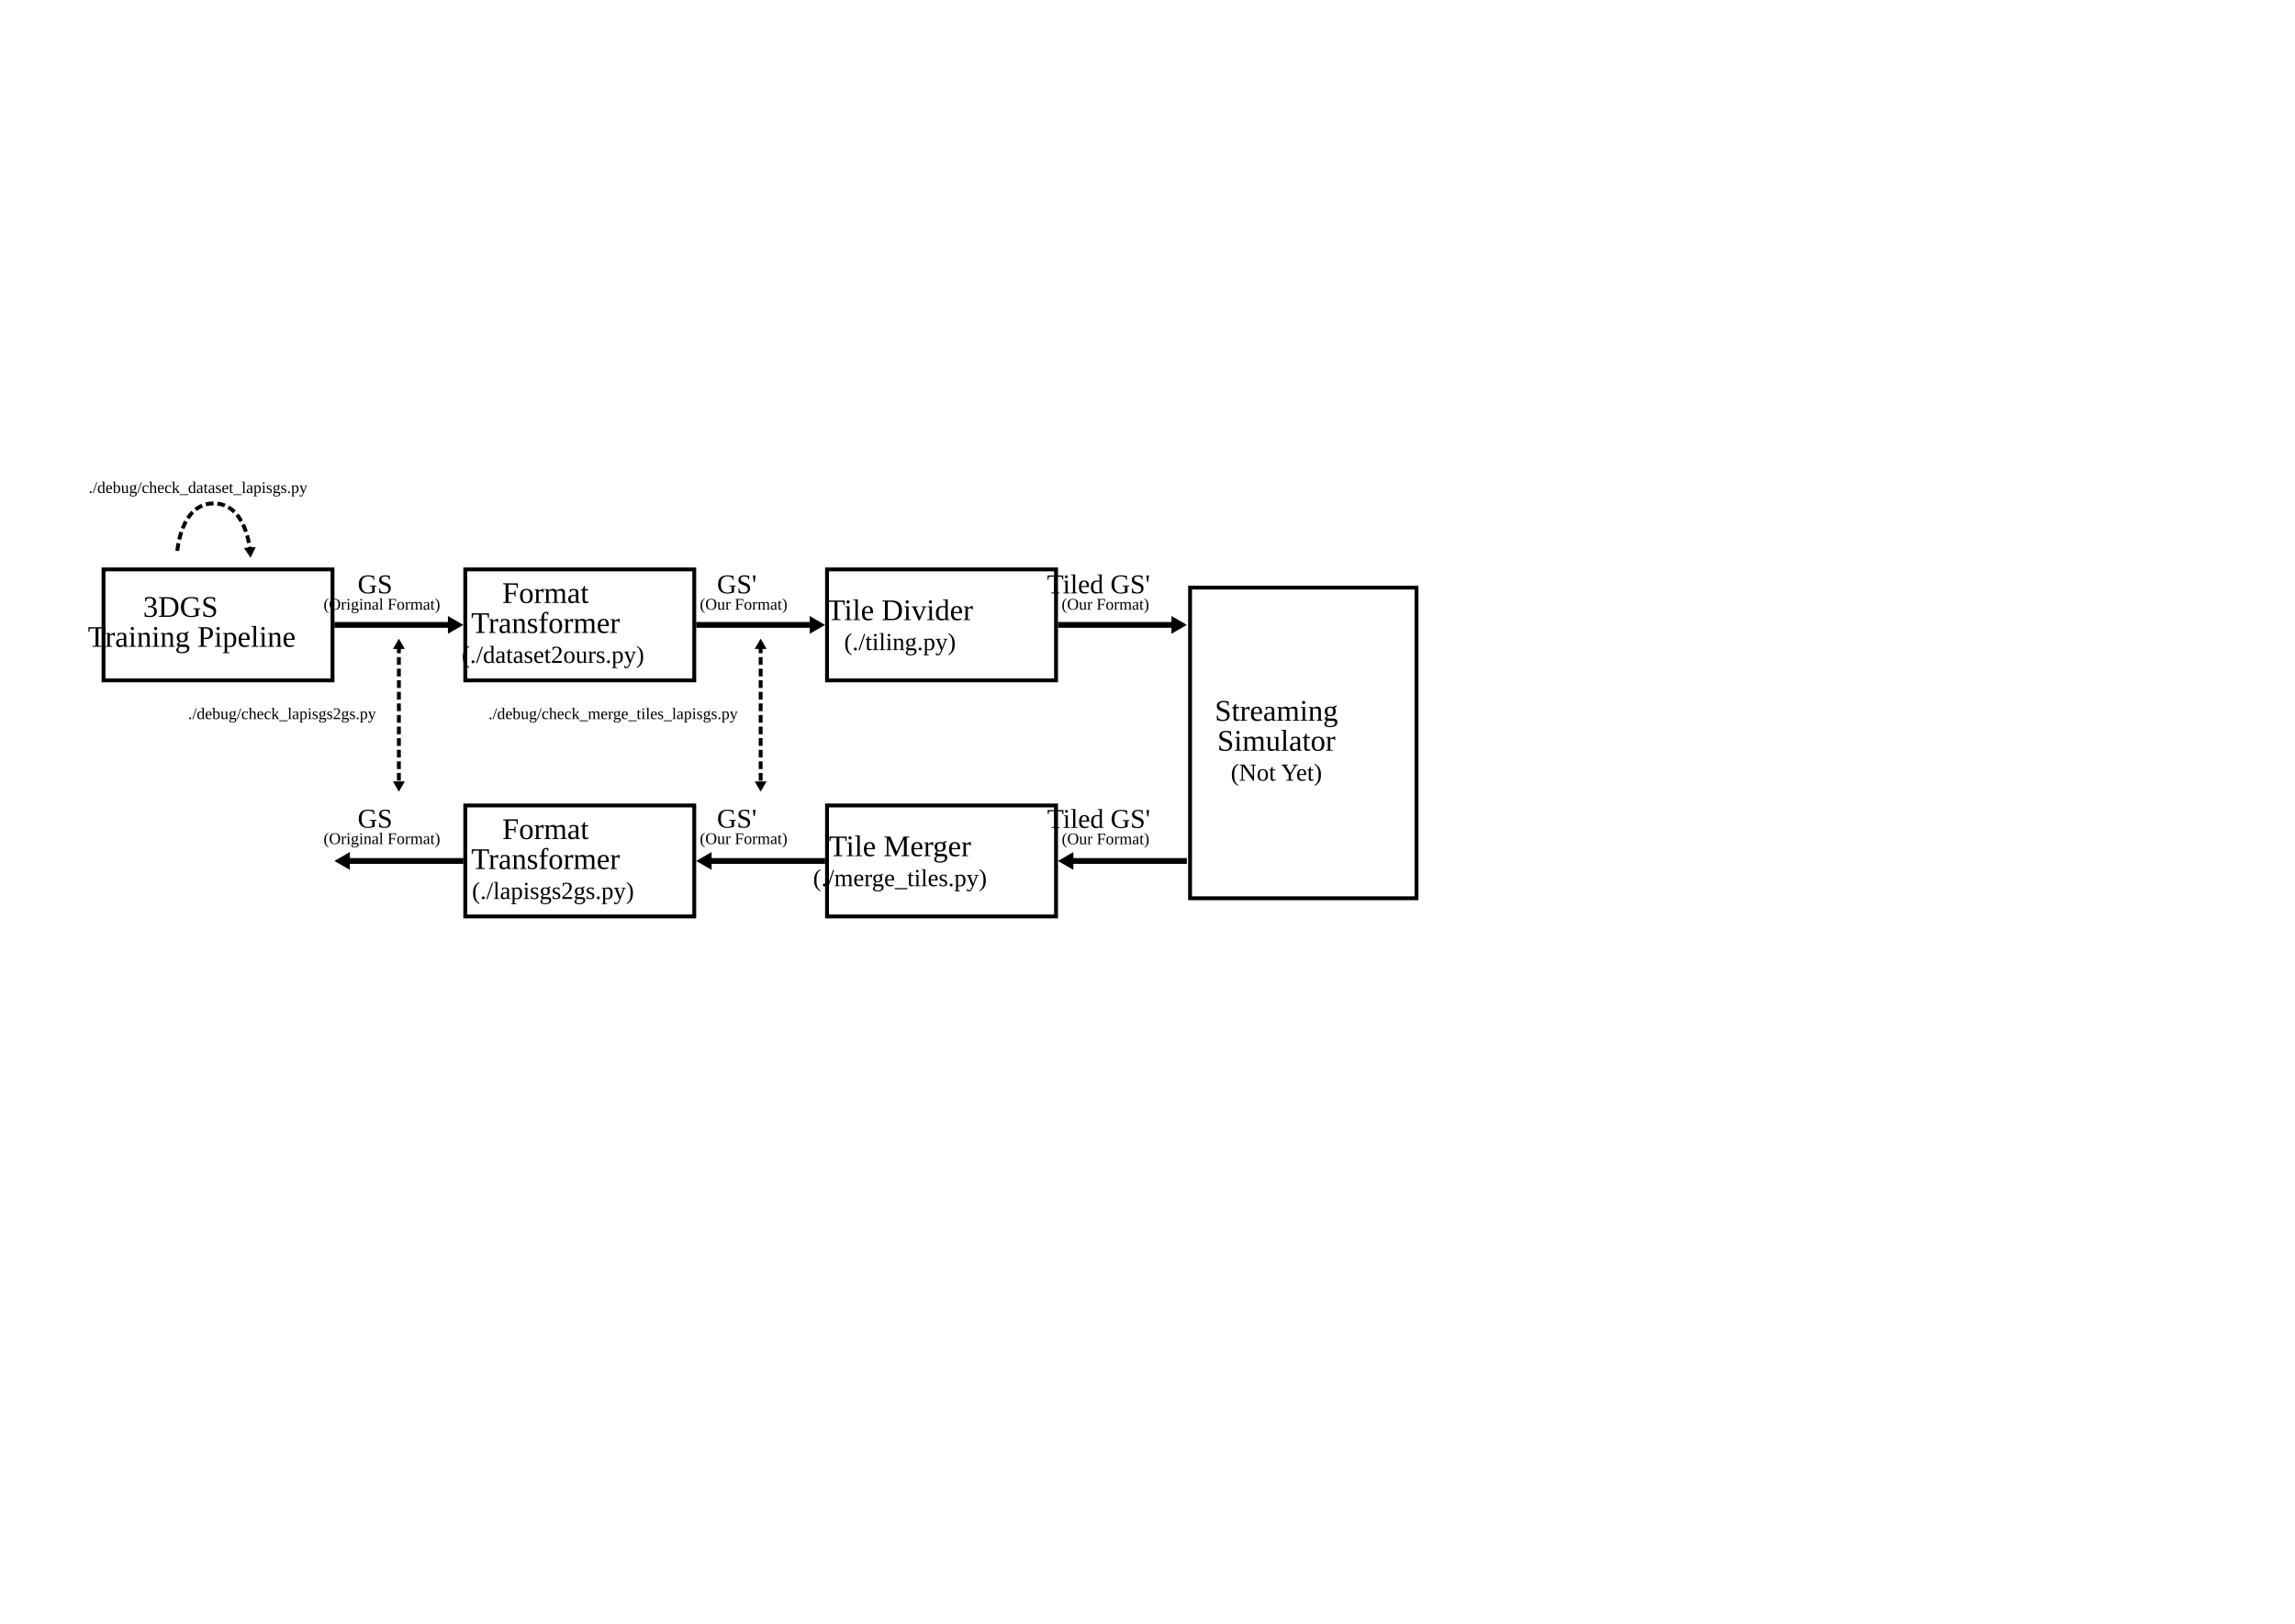
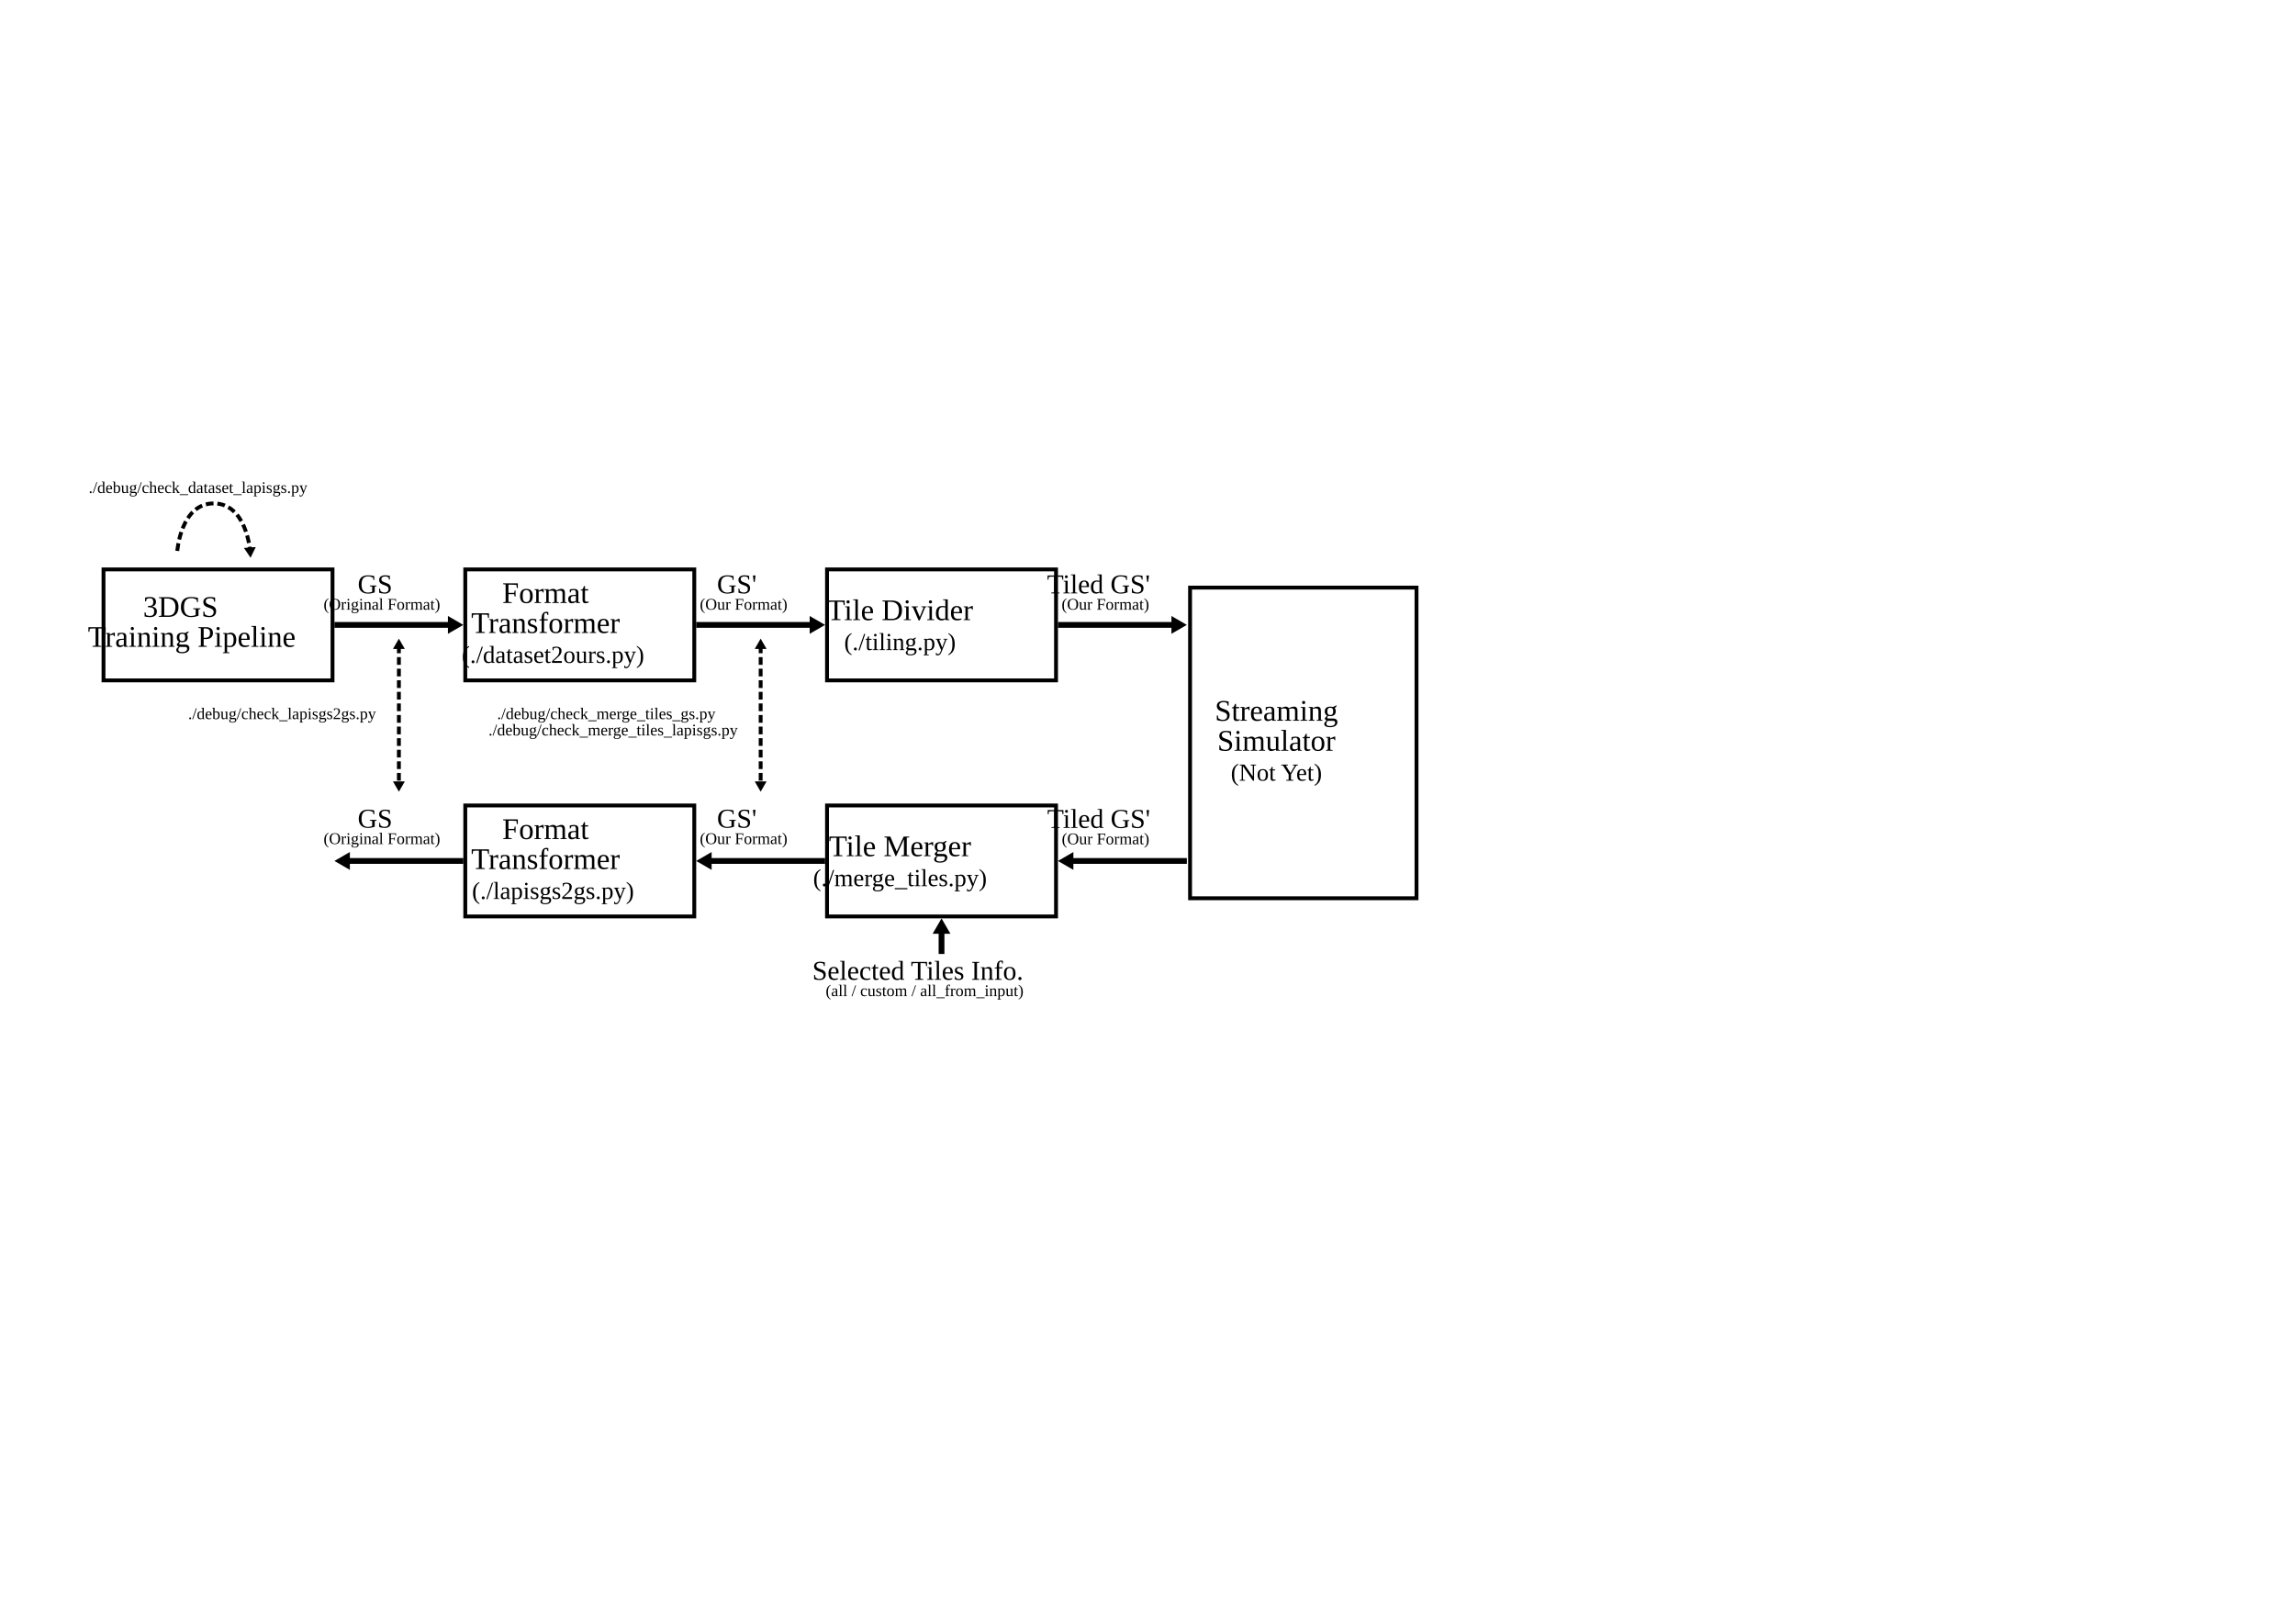
<svg xmlns="http://www.w3.org/2000/svg" width="1189mm" height="841mm" viewBox="0 0 4493.858 3178.583" version="1.1" id="svg1">
  <defs id="defs1">
    <rect x="719.077" y="1175.711" width="40.376" height="33.647" id="rect14" />
    <marker style="overflow:visible" id="Triangle" refX="0" refY="0" orient="auto-start-reverse" markerWidth="0.5" markerHeight="0.5" viewBox="0 0 1 1" preserveAspectRatio="xMidYMid">
      <path transform="scale(0.5)" style="fill:context-stroke;fill-rule:evenodd;stroke:context-stroke;stroke-width:1pt" d="M 5.77,0 -2.88,5 V -5 Z" id="path135" />
    </marker>
    <marker style="overflow:visible" id="Triangle-6" refX="0" refY="0" orient="auto-start-reverse" markerWidth="0.5" markerHeight="0.5" viewBox="0 0 1 1" preserveAspectRatio="xMidYMid">
      <path transform="scale(0.5)" style="fill:context-stroke;fill-rule:evenodd;stroke:context-stroke;stroke-width:1pt" d="M 5.77,0 -2.88,5 V -5 Z" id="path135-8" />
    </marker>
    <marker style="overflow:visible" id="Triangle-6-6" refX="0" refY="0" orient="auto-start-reverse" markerWidth="0.5" markerHeight="0.5" viewBox="0 0 1 1" preserveAspectRatio="xMidYMid">
      <path transform="scale(0.5)" style="fill:context-stroke;fill-rule:evenodd;stroke:context-stroke;stroke-width:1pt" d="M 5.77,0 -2.88,5 V -5 Z" id="path135-8-6" />
    </marker>
    <marker style="overflow:visible" id="Triangle-6-6-2" refX="0" refY="0" orient="auto-start-reverse" markerWidth="0.5" markerHeight="0.5" viewBox="0 0 1 1" preserveAspectRatio="xMidYMid">
      <path transform="scale(0.5)" style="fill:context-stroke;fill-rule:evenodd;stroke:context-stroke;stroke-width:1pt" d="M 5.77,0 -2.88,5 V -5 Z" id="path135-8-6-5" />
    </marker>
    <marker style="overflow:visible" id="Triangle-6-6-2-1" refX="0" refY="0" orient="auto-start-reverse" markerWidth="0.5" markerHeight="0.5" viewBox="0 0 1 1" preserveAspectRatio="xMidYMid">
      <path transform="scale(0.5)" style="fill:context-stroke;fill-rule:evenodd;stroke:context-stroke;stroke-width:1pt" d="M 5.77,0 -2.88,5 V -5 Z" id="path135-8-6-5-8" />
    </marker>
    <marker style="overflow:visible" id="Triangle-6-6-2-1-8" refX="0" refY="0" orient="auto-start-reverse" markerWidth="0.5" markerHeight="0.5" viewBox="0 0 1 1" preserveAspectRatio="xMidYMid">
      <path transform="scale(0.5)" style="fill:context-stroke;fill-rule:evenodd;stroke:context-stroke;stroke-width:1pt" d="M 5.77,0 -2.88,5 V -5 Z" id="path135-8-6-5-8-0" />
    </marker>
    <marker style="overflow:visible" id="Triangle-7" refX="0" refY="0" orient="auto-start-reverse" markerWidth="0.5" markerHeight="0.5" viewBox="0 0 1 1" preserveAspectRatio="xMidYMid">
      <path transform="scale(0.5)" style="fill:context-stroke;fill-rule:evenodd;stroke:context-stroke;stroke-width:1pt" d="M 5.77,0 -2.88,5 V -5 Z" id="path135-1" />
    </marker>
    <marker style="overflow:visible" id="Triangle-2" refX="0" refY="0" orient="auto-start-reverse" markerWidth="0.5" markerHeight="0.5" viewBox="0 0 1 1" preserveAspectRatio="xMidYMid">
      <path transform="scale(0.5)" style="fill:context-stroke;fill-rule:evenodd;stroke:context-stroke;stroke-width:1pt" d="M 5.77,0 -2.88,5 V -5 Z" id="path135-2" />
    </marker>
    <marker style="overflow:visible" id="Triangle-7-9" refX="0" refY="0" orient="auto-start-reverse" markerWidth="0.5" markerHeight="0.5" viewBox="0 0 1 1" preserveAspectRatio="xMidYMid">
      <path transform="scale(0.5)" style="fill:context-stroke;fill-rule:evenodd;stroke:context-stroke;stroke-width:1pt" d="M 5.77,0 -2.88,5 V -5 Z" id="path135-1-4" />
+     </marker>
+     <marker style="overflow:visible" id="Triangle-6-6-2-4" refX="0" refY="0" orient="auto-start-reverse" markerWidth="0.5" markerHeight="0.5" viewBox="0 0 1 1" preserveAspectRatio="xMidYMid">
+       <path transform="scale(0.5)" style="fill:context-stroke;fill-rule:evenodd;stroke:context-stroke;stroke-width:1pt" d="M 5.77,0 -2.88,5 V -5 Z" id="path135-8-6-5-6" />
    </marker>
  </defs>
  <g id="layer1">
    <g id="g3" transform="translate(-278.7038,8.157188)">
      <rect style="opacity:1;fill:none;fill-opacity:1;stroke:#000000;stroke-width:7.559;stroke-miterlimit:7;stroke-dasharray:none;stroke-dashoffset:0;stroke-opacity:1" id="rect2" width="448.415" height="217.295" x="481.389" y="1106.773" />
      <text xml:space="preserve" style="font-size:58.667px;line-height:1;font-family:'Times New Roman';-inkscape-font-specification:'Times New Roman, ';text-decoration-color:#000000;opacity:1;fill:#000000;fill-opacity:1;stroke:none;stroke-width:7.559;stroke-miterlimit:7;stroke-dasharray:none;stroke-dashoffset:0;stroke-opacity:1" x="705.539" y="1199.622" id="text2">
        <tspan id="tspan2" x="705.539" y="1199.622" style="line-height:1;text-align:center;text-anchor:middle">3DGS </tspan>
        <tspan x="705.539" y="1258.289" id="tspan3" style="line-height:1;text-align:center;text-anchor:middle">Training Pipeline</tspan>
      </text>
    </g>
    <g id="g9" transform="translate(35.57926,-6.332802)">
      <rect style="fill:none;fill-opacity:1;stroke:#000000;stroke-width:7.559;stroke-miterlimit:7;stroke-dasharray:none;stroke-dashoffset:0;stroke-opacity:1" id="rect2-9" width="448.415" height="217.295" x="875.468" y="1121.263" />
      <text xml:space="preserve" style="font-size:58.667px;line-height:1;font-family:'Times New Roman';-inkscape-font-specification:'Times New Roman, ';text-decoration-color:#000000;fill:#000000;fill-opacity:1;stroke:none;stroke-width:7.559;stroke-miterlimit:7;stroke-dasharray:none;stroke-dashoffset:0;stroke-opacity:1" x="1098.601" y="1186.969" id="text2-0">
        <tspan x="1098.601" y="1186.969" id="tspan3-3" style="line-height:1;text-align:center;text-anchor:middle">Format</tspan>
        <tspan x="1098.601" y="1245.636" style="line-height:1;text-align:center;text-anchor:middle" id="tspan4">Transformer</tspan>
        <tspan x="1098.601" y="1304.302" style="font-size:48px;line-height:1;text-align:center;text-anchor:middle" id="tspan6">(./dataset2ours.py)</tspan>
      </text>
    </g>
    <g id="g10" transform="translate(28.42319,-18.06509)">
      <rect style="fill:none;fill-opacity:1;stroke:#000000;stroke-width:7.559;stroke-miterlimit:7;stroke-dasharray:none;stroke-dashoffset:0;stroke-opacity:1" id="rect2-9-9" width="448.415" height="217.295" x="882.624" y="1595.202" />
      <text xml:space="preserve" style="font-size:58.667px;line-height:1;font-family:'Times New Roman';-inkscape-font-specification:'Times New Roman, ';text-decoration-color:#000000;fill:#000000;fill-opacity:1;stroke:none;stroke-width:7.559;stroke-miterlimit:7;stroke-dasharray:none;stroke-dashoffset:0;stroke-opacity:1" x="1105.757" y="1660.908" id="text2-0-9">
        <tspan x="1105.757" y="1660.908" id="tspan3-3-2" style="line-height:1;text-align:center;text-anchor:middle">Format</tspan>
        <tspan x="1105.757" y="1719.575" style="line-height:1;text-align:center;text-anchor:middle" id="tspan4-4">Transformer</tspan>
        <tspan x="1105.757" y="1778.242" style="font-size:48px;line-height:1;text-align:center;text-anchor:middle" id="tspan6-3">(./lapisgs2gs.py)</tspan>
      </text>
    </g>
    <rect style="fill:none;fill-opacity:1;stroke:#000000;stroke-width:7.559;stroke-miterlimit:7;stroke-dasharray:none;stroke-dashoffset:0;stroke-opacity:1" id="rect2-9-3-9" width="443.398" height="608.278" x="2330.28" y="1150.542" />
    <text xml:space="preserve" style="font-size:58.667px;line-height:1;font-family:'Times New Roman';-inkscape-font-specification:'Times New Roman, ';text-decoration-color:#000000;fill:#000000;fill-opacity:1;stroke:none;stroke-width:7.559;stroke-miterlimit:7;stroke-dasharray:none;stroke-dashoffset:0;stroke-opacity:1" x="2550.675" y="1411.249" id="text2-0-7-5">
      <tspan x="2550.675" y="1411.249" style="line-height:1;text-align:center;text-anchor:middle" id="tspan5-3">Streaming</tspan>
      <tspan x="2550.675" y="1469.915" style="font-size:58.667px;line-height:1;text-align:center;text-anchor:middle" id="tspan8-0">Simulator</tspan>
      <tspan x="2550.675" y="1528.582" style="font-size:48px;line-height:1;text-align:center;text-anchor:middle" id="tspan1">(Not Yet)</tspan>
      <tspan x="2550.675" y="1587.249" style="line-height:1;text-align:center;text-anchor:middle" id="tspan7-4" />
    </text>
    <g id="g15">
      <g id="g12" transform="translate(38.28566,-20.61381)">
        <rect style="fill:none;fill-opacity:1;stroke:#000000;stroke-width:7.559;stroke-miterlimit:7;stroke-dasharray:none;stroke-dashoffset:0;stroke-opacity:1" id="rect2-9-3" width="448.415" height="217.295" x="1581.124" y="1135.544" />
        <text xml:space="preserve" style="font-size:58.667px;line-height:1;font-family:'Times New Roman';-inkscape-font-specification:'Times New Roman, ';text-decoration-color:#000000;fill:#000000;fill-opacity:1;stroke:none;stroke-width:7.559;stroke-miterlimit:7;stroke-dasharray:none;stroke-dashoffset:0;stroke-opacity:1" x="1804.644" y="1234.824" id="text2-0-7">
          <tspan x="1804.644" y="1234.824" style="line-height:1;text-align:center;text-anchor:middle" id="tspan5">Tile Divider</tspan>
          <tspan x="1804.644" y="1293.491" style="font-size:48px;line-height:1;text-align:center;text-anchor:middle" id="tspan8">(./tiling.py)</tspan>
          <tspan x="1804.644" y="1352.157" style="line-height:1;text-align:center;text-anchor:middle" id="tspan7" />
        </text>
      </g>
      <g id="g11" transform="translate(-137.3701,106.3578)">
        <rect style="fill:none;fill-opacity:1;stroke:#000000;stroke-width:7.559;stroke-miterlimit:7;stroke-dasharray:none;stroke-dashoffset:0;stroke-opacity:1" id="rect2-9-3-0" width="448.415" height="217.295" x="1756.78" y="1470.78" />
        <text xml:space="preserve" style="font-size:58.667px;line-height:1;font-family:'Times New Roman';-inkscape-font-specification:'Times New Roman, ';text-decoration-color:#000000;fill:#000000;fill-opacity:1;stroke:none;stroke-width:7.559;stroke-miterlimit:7;stroke-dasharray:none;stroke-dashoffset:0;stroke-opacity:1" x="1980.3" y="1570.06" id="text2-0-7-3">
          <tspan x="1980.3" y="1570.06" style="line-height:1;text-align:center;text-anchor:middle" id="tspan5-4">Tile Merger</tspan>
          <tspan x="1980.3" y="1628.726" style="font-size:48px;line-height:1;text-align:center;text-anchor:middle" id="tspan8-4">(./merge_tiles.py)</tspan>
          <tspan x="1980.3" y="1687.393" style="line-height:1;text-align:center;text-anchor:middle" id="tspan7-8" />
        </text>
      </g>
    </g>
    <path style="opacity:1;fill:none;fill-opacity:1;stroke:#000000;stroke-width:11.339;stroke-miterlimit:7;stroke-dasharray:none;stroke-dashoffset:0;stroke-opacity:1;marker-end:url(#Triangle)" d="m 654.88,1223.577 232.256,0" id="path12" />
    <path style="fill:none;fill-opacity:1;stroke:#000000;stroke-width:7.559;stroke-miterlimit:7;stroke-dasharray:15.118, 7.559;stroke-dashoffset:0;stroke-opacity:1;marker-start:url(#Triangle);marker-end:url(#Triangle-7)" d="m 781.074,1263.965 0,272.756" id="path12-9" />
    <path style="fill:none;fill-opacity:1;stroke:#000000;stroke-width:7.559;stroke-miterlimit:7;stroke-dasharray:15.118, 7.559;stroke-dashoffset:0;stroke-opacity:1;marker-start:url(#Triangle-2);marker-end:url(#Triangle-7-9)" d="m 1489.436,1263.965 v 272.756" id="path12-9-2" />
    <path style="fill:none;fill-opacity:1;stroke:#000000;stroke-width:11.339;stroke-miterlimit:7;stroke-dasharray:none;stroke-dashoffset:0;stroke-opacity:1;marker-end:url(#Triangle-6)" d="m 1363.242,1223.577 h 232.256" id="path12-5" />
    <text xml:space="preserve" style="font-size:53.333px;line-height:0.6;font-family:'Times New Roman';-inkscape-font-specification:'Times New Roman, ';text-align:center;text-decoration-color:#000000;text-anchor:middle;opacity:1;fill:#000000;fill-opacity:1;stroke:none;stroke-width:11.339;stroke-miterlimit:7;stroke-dasharray:none;stroke-dashoffset:0;stroke-opacity:1" x="781.074" y="1161.779" id="text12">
      <tspan x="781.074" y="1161.779" style="font-size:53.333px;line-height:0.6;stroke-width:11.339;stroke-dasharray:none" id="tspan13">GS</tspan>
      <tspan x="781.074" y="1193.779" style="font-size:32px;line-height:0.6;stroke-width:11.339;stroke-dasharray:none" id="tspan14">(Original Format)</tspan>
    </text>
    <text xml:space="preserve" style="font-size:53.333px;line-height:0.6;font-family:'Times New Roman';-inkscape-font-specification:'Times New Roman, ';text-align:center;text-decoration-color:#000000;text-anchor:middle;fill:#000000;fill-opacity:1;stroke:none;stroke-width:11.339;stroke-miterlimit:7;stroke-dasharray:none;stroke-dashoffset:0;stroke-opacity:1" x="1489.436" y="1161.779" id="text12-0">
      <tspan x="1489.436" y="1161.779" style="font-size:53.333px;line-height:0.6" id="tspan13-4">GS'</tspan>
      <tspan x="1489.436" y="1193.779" style="font-size:32px;line-height:0.6" id="tspan14-9">(Our Format)</tspan>
    </text>
    <path style="fill:none;fill-opacity:1;stroke:#000000;stroke-width:11.339;stroke-miterlimit:7;stroke-dasharray:none;stroke-dashoffset:0;stroke-opacity:1;marker-end:url(#Triangle-6-6)" d="m 2071.604,1223.577 h 232.256" id="path12-5-5" />
    <text xml:space="preserve" style="font-size:53.333px;line-height:0.6;font-family:'Times New Roman';-inkscape-font-specification:'Times New Roman, ';text-align:center;text-decoration-color:#000000;text-anchor:middle;fill:#000000;fill-opacity:1;stroke:none;stroke-width:11.339;stroke-miterlimit:7;stroke-dasharray:none;stroke-dashoffset:0;stroke-opacity:1" x="2197.798" y="1161.779" id="text12-0-4">
      <tspan x="2197.798" y="1161.779" style="font-size:53.333px;line-height:0.6" id="tspan13-4-7">Tiled GS'</tspan>
      <tspan x="2197.798" y="1193.779" style="font-size:32px;line-height:0.6" id="tspan14-9-6">(Our Format)</tspan>
    </text>
    <path style="fill:none;fill-opacity:1;stroke:#000000;stroke-width:11.339;stroke-miterlimit:7;stroke-dasharray:none;stroke-dashoffset:0;stroke-opacity:1;marker-end:url(#Triangle-6-6-2)" d="m 2323.992,1685.785 h -232.256" id="path12-5-5-3" />
+     <path style="fill:none;fill-opacity:1;stroke:#000000;stroke-width:11.339;stroke-miterlimit:7;stroke-dasharray:none;stroke-dashoffset:0;stroke-opacity:1;marker-end:url(#Triangle-6-6-2-4)" d="m 1843.617,1867.9 0,-49.556" id="path12-5-5-3-2" />
    <path style="fill:none;fill-opacity:1;stroke:#000000;stroke-width:11.339;stroke-miterlimit:7;stroke-dasharray:none;stroke-dashoffset:0;stroke-opacity:1;marker-end:url(#Triangle-6-6-2-1)" d="m 1615.63,1685.785 h -232.256" id="path12-5-5-3-7" />
    <path style="fill:none;fill-opacity:1;stroke:#000000;stroke-width:11.339;stroke-miterlimit:7;stroke-dasharray:none;stroke-dashoffset:0;stroke-opacity:1;marker-end:url(#Triangle-6-6-2-1-8)" d="m 907.268,1685.785 h -232.256" id="path12-5-5-3-7-5" />
    <text xml:space="preserve" style="font-size:53.333px;line-height:0.6;font-family:'Times New Roman';-inkscape-font-specification:'Times New Roman, ';text-align:center;text-decoration-color:#000000;text-anchor:middle;fill:#000000;fill-opacity:1;stroke:none;stroke-width:11.339;stroke-miterlimit:7;stroke-dasharray:none;stroke-dashoffset:0;stroke-opacity:1" x="2198.124" y="1621.081" id="text12-0-4-1">
      <tspan x="2198.124" y="1621.081" style="font-size:53.333px;line-height:0.6" id="tspan13-4-7-1">Tiled GS'</tspan>
      <tspan x="2198.124" y="1653.081" style="font-size:32px;line-height:0.6" id="tspan14-9-6-9">(Our Format)</tspan>
+     </text>
+     <text xml:space="preserve" style="font-size:53.333px;line-height:0.6;font-family:'Times New Roman';-inkscape-font-specification:'Times New Roman, ';text-align:center;text-decoration-color:#000000;text-anchor:middle;fill:#000000;fill-opacity:1;stroke:none;stroke-width:11.339;stroke-miterlimit:7;stroke-dasharray:none;stroke-dashoffset:0;stroke-opacity:1" x="1843.838" y="1918.418" id="text12-0-4-1-8">
+       <tspan x="1843.838" y="1918.418" style="font-size:53.333px;line-height:0.6" id="tspan14-9-6-9-38">Selected Tiles Info.</tspan>
+       <tspan x="1843.838" y="1950.418" style="font-size:32px;line-height:0.6" id="tspan10">(all / custom / all_from_input)</tspan>
    </text>
    <text xml:space="preserve" style="font-size:53.333px;line-height:0.6;font-family:'Times New Roman';-inkscape-font-specification:'Times New Roman, ';text-align:center;text-decoration-color:#000000;text-anchor:middle;fill:#000000;fill-opacity:1;stroke:none;stroke-width:11.339;stroke-miterlimit:7;stroke-dasharray:none;stroke-dashoffset:0;stroke-opacity:1" x="781.074" y="1620.625" id="text12-0-4-1-5">
      <tspan x="781.074" y="1620.625" style="font-size:53.333px;line-height:0.6" id="tspan13-4-7-1-1">GS</tspan>
      <tspan x="781.074" y="1652.625" style="font-size:32px;line-height:0.6" id="tspan14-9-6-9-3">(Original Format)</tspan>
    </text>
    <text xml:space="preserve" style="font-size:53.333px;line-height:0.6;font-family:'Times New Roman';-inkscape-font-specification:'Times New Roman, ';text-align:center;text-decoration-color:#000000;text-anchor:middle;fill:#000000;fill-opacity:1;stroke:none;stroke-width:11.339;stroke-miterlimit:7;stroke-dasharray:none;stroke-dashoffset:0;stroke-opacity:1" x="585.66" y="1407.999" id="text12-0-4-1-5-1">
      <tspan x="585.66" y="1407.999" style="font-size:32px;line-height:0.6" id="tspan14-9-6-9-3-3">./debug/check_lapisgs2gs.py</tspan>
    </text>
    <text xml:space="preserve" style="font-size:53.333px;line-height:0.6;font-family:'Times New Roman';-inkscape-font-specification:'Times New Roman, ';text-align:center;text-decoration-color:#000000;text-anchor:middle;fill:#000000;fill-opacity:1;stroke:none;stroke-width:11.339;stroke-miterlimit:7;stroke-dasharray:none;stroke-dashoffset:0;stroke-opacity:1" x="421.067" y="965.227" id="text12-0-4-1-5-1-3">
      <tspan x="421.067" y="965.227" style="font-size:32px;line-height:0.6" id="tspan14-9-6-9-3-3-1">./debug/check_dataset_lapisgs.py</tspan>
    </text>
    <text xml:space="preserve" style="font-size:53.333px;line-height:0.6;font-family:'Times New Roman';-inkscape-font-specification:'Times New Roman, ';text-align:center;text-decoration-color:#000000;text-anchor:middle;fill:#000000;fill-opacity:1;stroke:none;stroke-width:11.339;stroke-miterlimit:7;stroke-dasharray:none;stroke-dashoffset:0;stroke-opacity:1" x="1233.898" y="1407.999" id="text12-0-4-1-5-1-5">
-       <tspan x="1233.898" y="1407.999" style="font-size:32px;line-height:0.6" id="tspan14-9-6-9-3-3-0">./debug/check_merge_tiles_lapisgs.py</tspan>
+       <tspan x="1233.898" y="1407.999" style="font-size:32px;line-height:0.6" id="tspan14-9-6-9-3-3-0">./debug/check_merge_tiles_gs.py</tspan>
+       <tspan x="1233.898" y="1439.999" style="font-size:32px;line-height:0.6" id="tspan9">./debug/check_merge_tiles_lapisgs.py</tspan>
    </text>
    <text xml:space="preserve" style="font-size:53.333px;line-height:0.6;font-family:'Times New Roman';-inkscape-font-specification:'Times New Roman, ';text-align:center;text-decoration-color:#000000;text-anchor:middle;fill:#000000;fill-opacity:1;stroke:none;stroke-width:11.339;stroke-miterlimit:7;stroke-dasharray:none;stroke-dashoffset:0;stroke-opacity:1" x="1489.436" y="1620.625" id="text12-0-4-1-5-8">
      <tspan x="1489.436" y="1620.625" style="font-size:53.333px;line-height:0.6" id="tspan13-4-7-1-1-1">GS'</tspan>
      <tspan x="1489.436" y="1652.625" style="font-size:32px;line-height:0.6" id="tspan14-9-6-9-3-9">(Our Format)</tspan>
    </text>
    <text xml:space="preserve" id="text14" style="font-size:32px;line-height:1;font-family:'Times New Roman';-inkscape-font-specification:'Times New Roman, ';text-align:center;text-decoration-color:#000000;white-space:pre;shape-inside:url(#rect14);display:inline;opacity:1;fill:#000000;fill-opacity:1;stroke:none;stroke-width:11.339;stroke-miterlimit:7;stroke-dasharray:none;stroke-dashoffset:0;stroke-opacity:1" />
    <path style="fill:none;stroke:#000000;stroke-width:7.559;stroke-miterlimit:7;stroke-dasharray:15.118,7.559;stroke-opacity:1;marker-end:url(#Triangle);stroke-dashoffset:0" d="m 347.189,1078.691 c 0,0 6.739,-92.985 71.241,-92.985 64.502,0 71.241,92.985 71.241,92.985" id="path1" />
  </g>
</svg>
